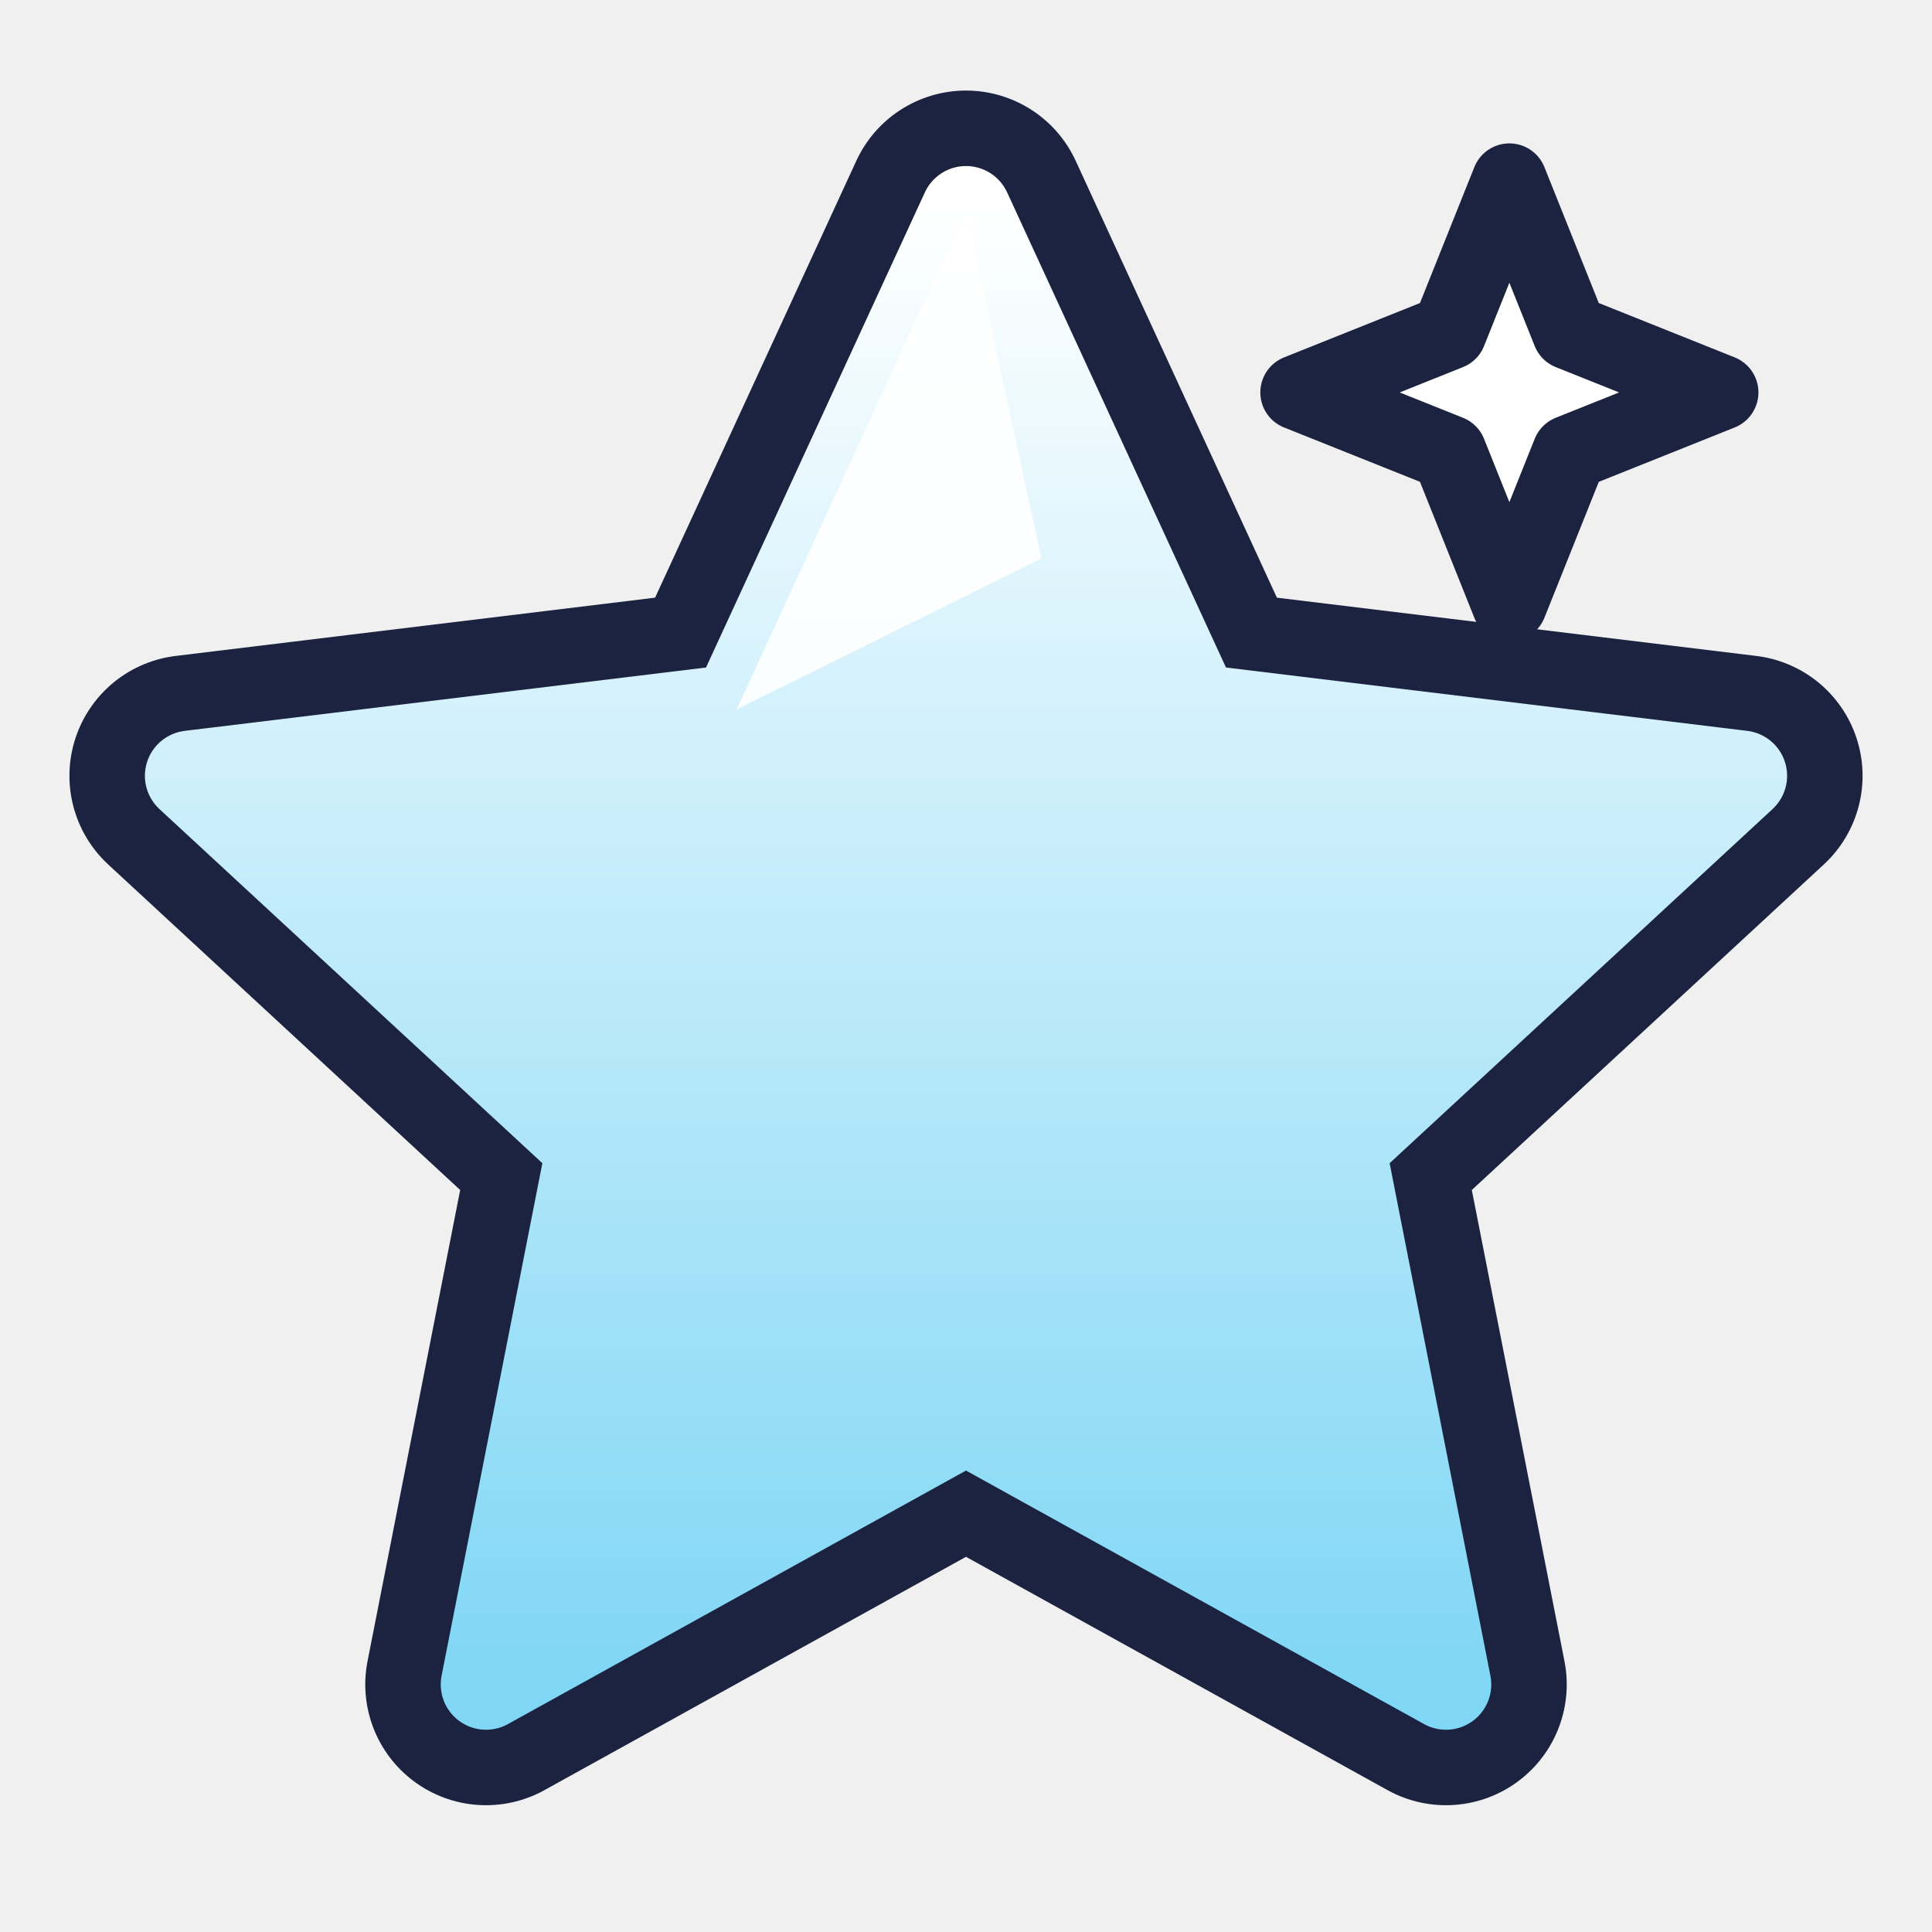
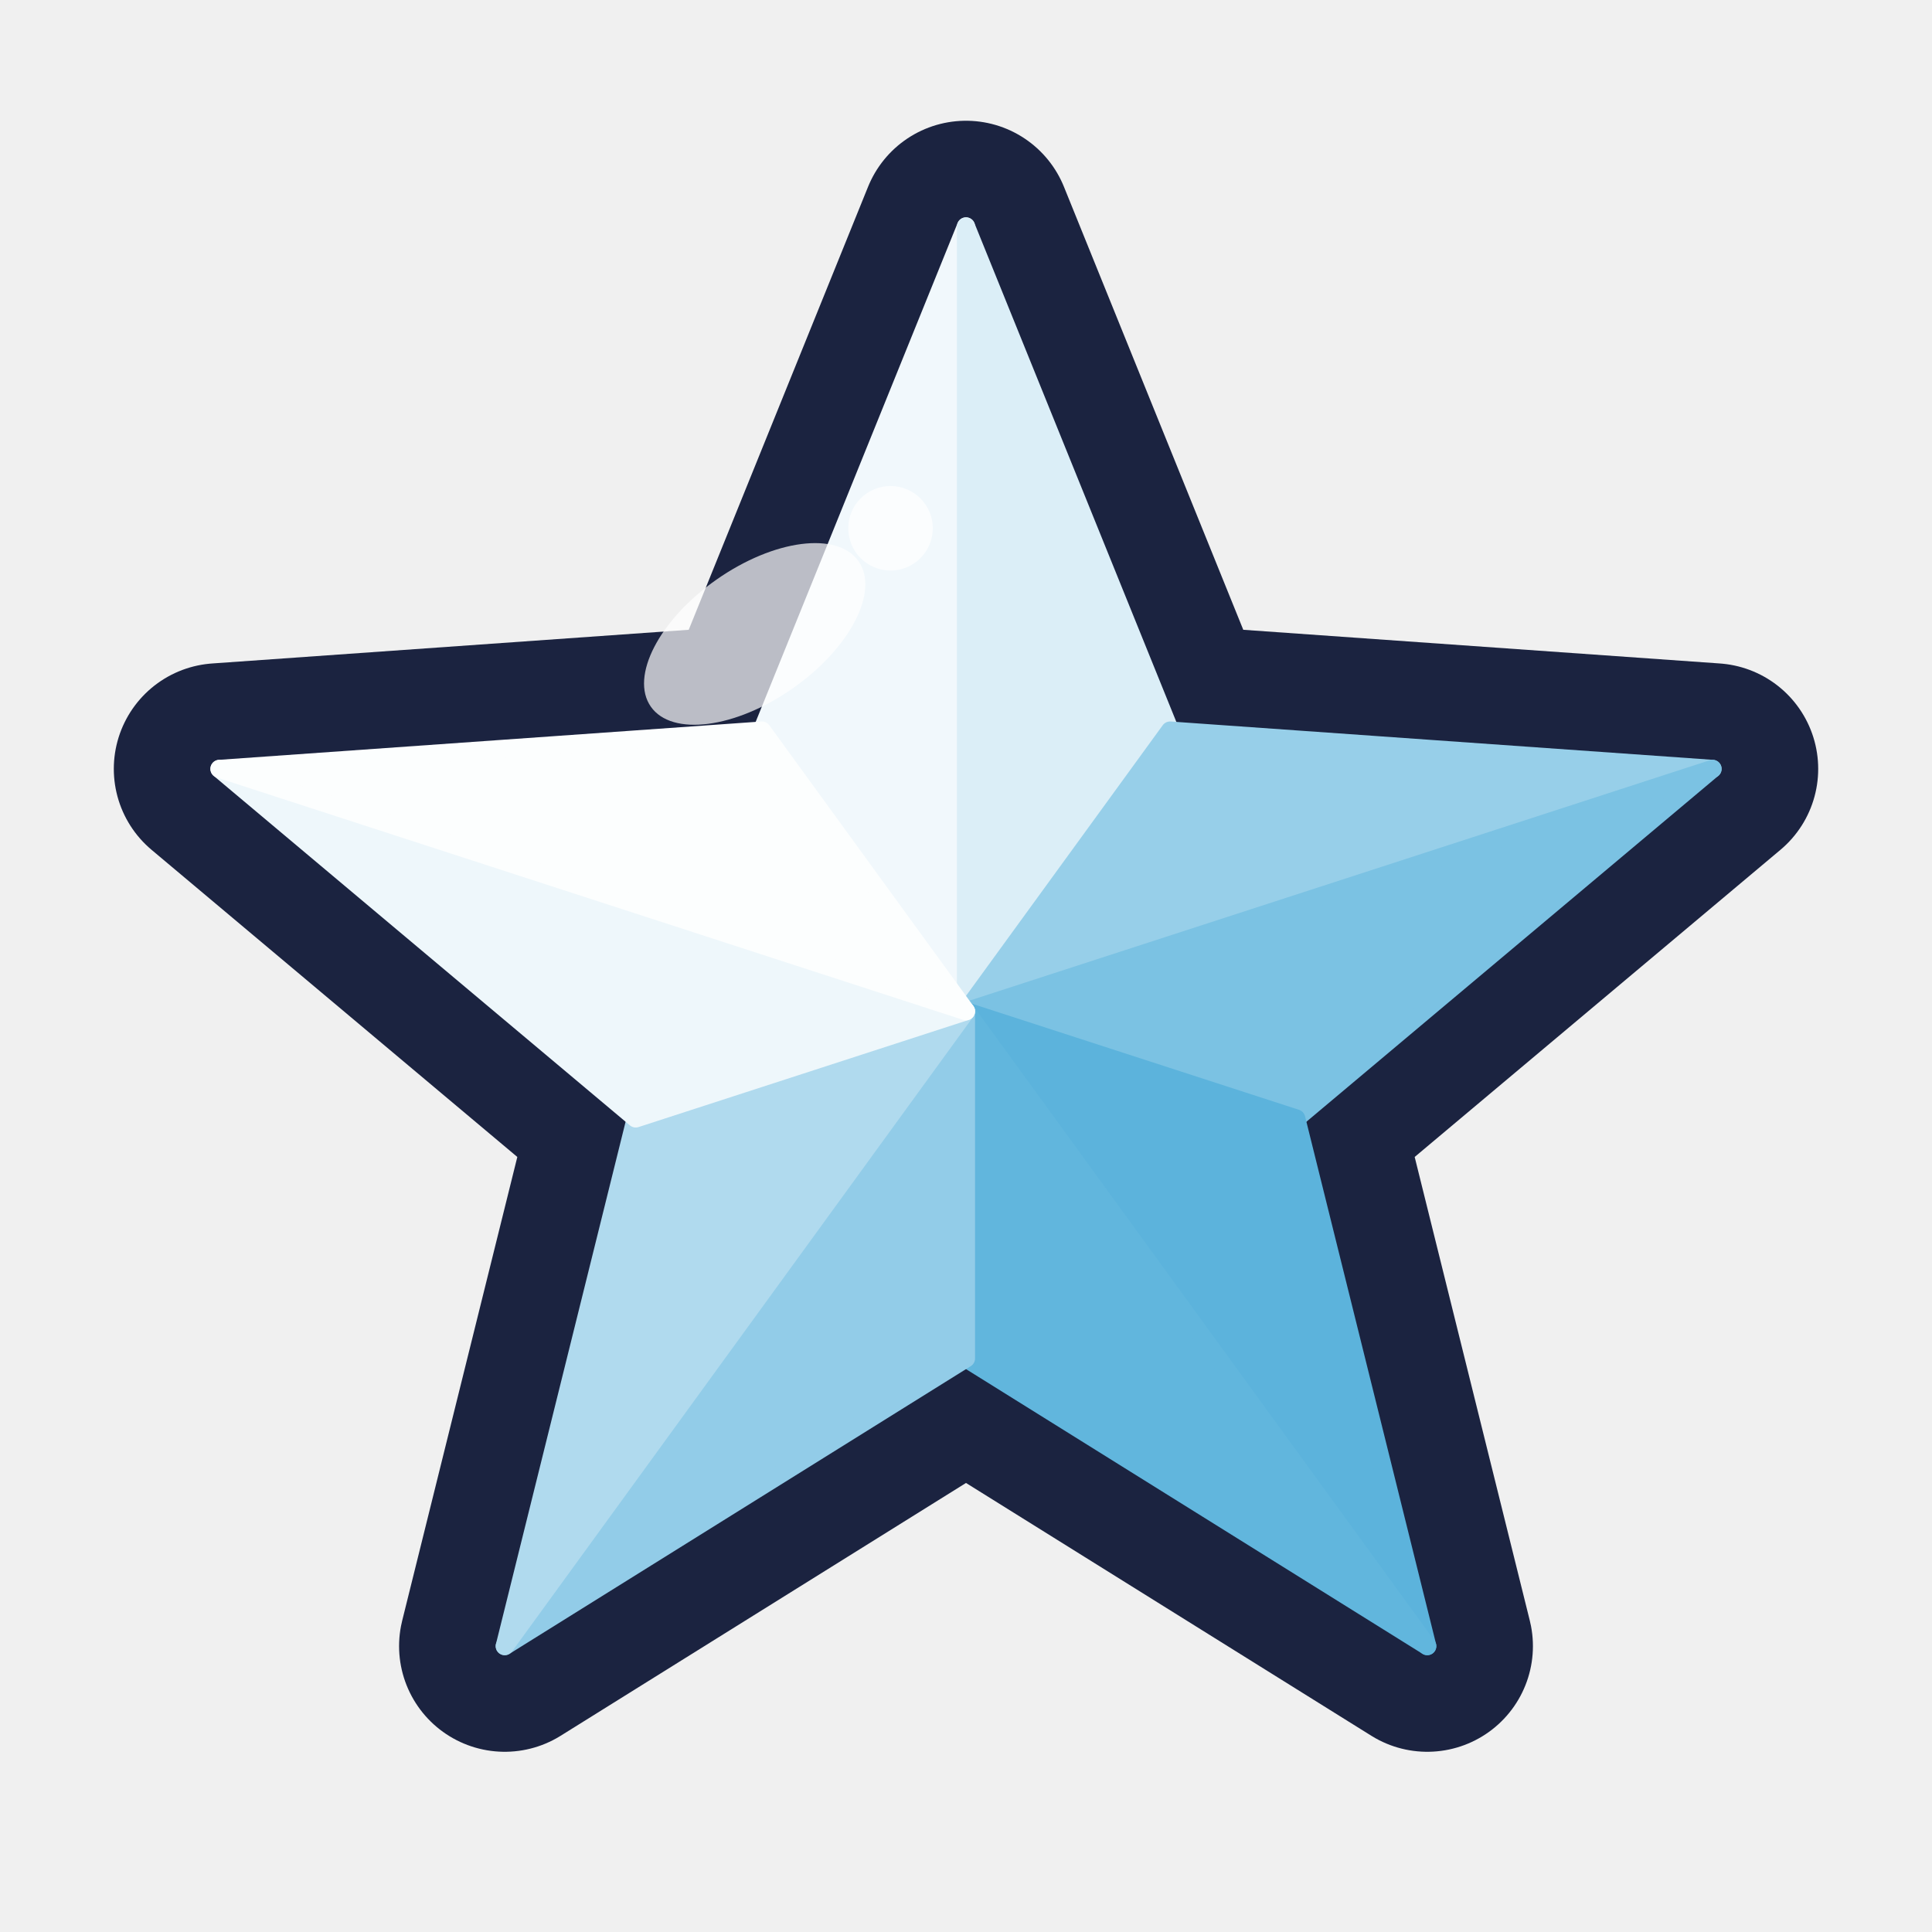
- <svg xmlns="http://www.w3.org/2000/svg" width="64" height="64" viewBox="0 0 64 64" fill="none" stroke-linecap="round" stroke-linejoin="round">
-   <defs>
-     <linearGradient id="w" gradientUnits="userSpaceOnUse" x1="0" y1="8" x2="0" y2="56">
-       <stop offset="0" stop-color="#ffffff" />
-       <stop offset="1" stop-color="#dbe3f2" />
-     </linearGradient>
-     <linearGradient id="gold" x1="0" y1="0" x2="0" y2="1">
-       <stop offset="0" stop-color="#ffffff" />
-       <stop offset="1" stop-color="#7fd6f5" />
-     </linearGradient>
-     <linearGradient id="water" x1="0" y1="0" x2="0" y2="1">
-       <stop offset="0" stop-color="#8fe3ff" />
-       <stop offset="1" stop-color="#1fa3ef" />
-     </linearGradient>
-   </defs>
-   <path d="M32.0 7.0 L39.6 23.5 L57.7 25.7 L44.4 38.0 L47.9 55.8 L32.0 47.0 L16.1 55.8 L19.6 38.0 L6.3 25.7 L24.4 23.5 Z" stroke="#1b2340" stroke-width="8" fill="#1b2340" />
-   <path d="M32.0 7.0 L39.6 23.5 L57.7 25.7 L44.4 38.0 L47.9 55.8 L32.0 47.0 L16.1 55.8 L19.6 38.0 L6.3 25.7 L24.4 23.5 Z" stroke="url(#gold)" stroke-width="3" fill="url(#gold)" />
-   <path d="M24.4 23.5 L32.0 7.0 L34.5 18.5 Z" fill="#ffffff" opacity="0.9" />
-   <path d="M50 6 L52 11 L57 13 L52 15 L50 20 L48 15 L43 13 L48 11 Z" stroke="#1b2340" stroke-width="2.5" fill="#ffffff" />
+ <svg xmlns="http://www.w3.org/2000/svg" width="64" height="64" viewBox="0 0 64 64" fill="none" stroke-linejoin="round" stroke-linecap="round">
+   <path d="M32.00 7.50 L38.76 24.20 L56.73 25.47 L42.94 37.05 L47.28 54.53 L32.00 45.00 L16.72 54.53 L21.06 37.05 L7.27 25.47 L25.24 24.20 Z" stroke="#1b2340" stroke-width="7" fill="#1b2340" />
+   <path d="M32 33.5 L32.00 7.50 L25.24 24.20 Z" fill="#f1f8fc" stroke="#f1f8fc" stroke-width="0.6" />
+   <path d="M32 33.5 L32.00 7.50 L38.76 24.20 Z" fill="#dbeef7" stroke="#dbeef7" stroke-width="0.6" />
+   <path d="M32 33.5 L56.73 25.47 L38.76 24.20 Z" fill="#97cfe9" stroke="#97cfe9" stroke-width="0.6" />
+   <path d="M32 33.5 L56.73 25.47 L42.94 37.05 Z" fill="#7bc2e3" stroke="#7bc2e3" stroke-width="0.6" />
+   <path d="M32 33.5 L47.28 54.53 L42.94 37.05 Z" fill="#5cb3dc" stroke="#5cb3dc" stroke-width="0.6" />
+   <path d="M32 33.5 L47.28 54.53 L32.00 45.00 Z" fill="#61b6dd" stroke="#61b6dd" stroke-width="0.6" />
+   <path d="M32 33.5 L16.72 54.53 L32.00 45.00 Z" fill="#92cce8" stroke="#92cce8" stroke-width="0.6" />
+   <path d="M32 33.5 L16.72 54.53 L21.06 37.05 Z" fill="#b0daee" stroke="#b0daee" stroke-width="0.6" />
+   <path d="M32 33.5 L7.27 25.47 L21.06 37.05 Z" fill="#eef7fb" stroke="#eef7fb" stroke-width="0.6" />
+   <path d="M32 33.5 L7.27 25.47 L25.24 24.20 Z" fill="#fcfefe" stroke="#fcfefe" stroke-width="0.6" />
+   <ellipse cx="25" cy="21" rx="4.2" ry="2.2" transform="rotate(-35 25 21)" fill="#ffffff" fill-opacity="0.7" />
+   <circle cx="29.5" cy="17.5" r="1.4" fill="#ffffff" fill-opacity="0.7" />
</svg>
